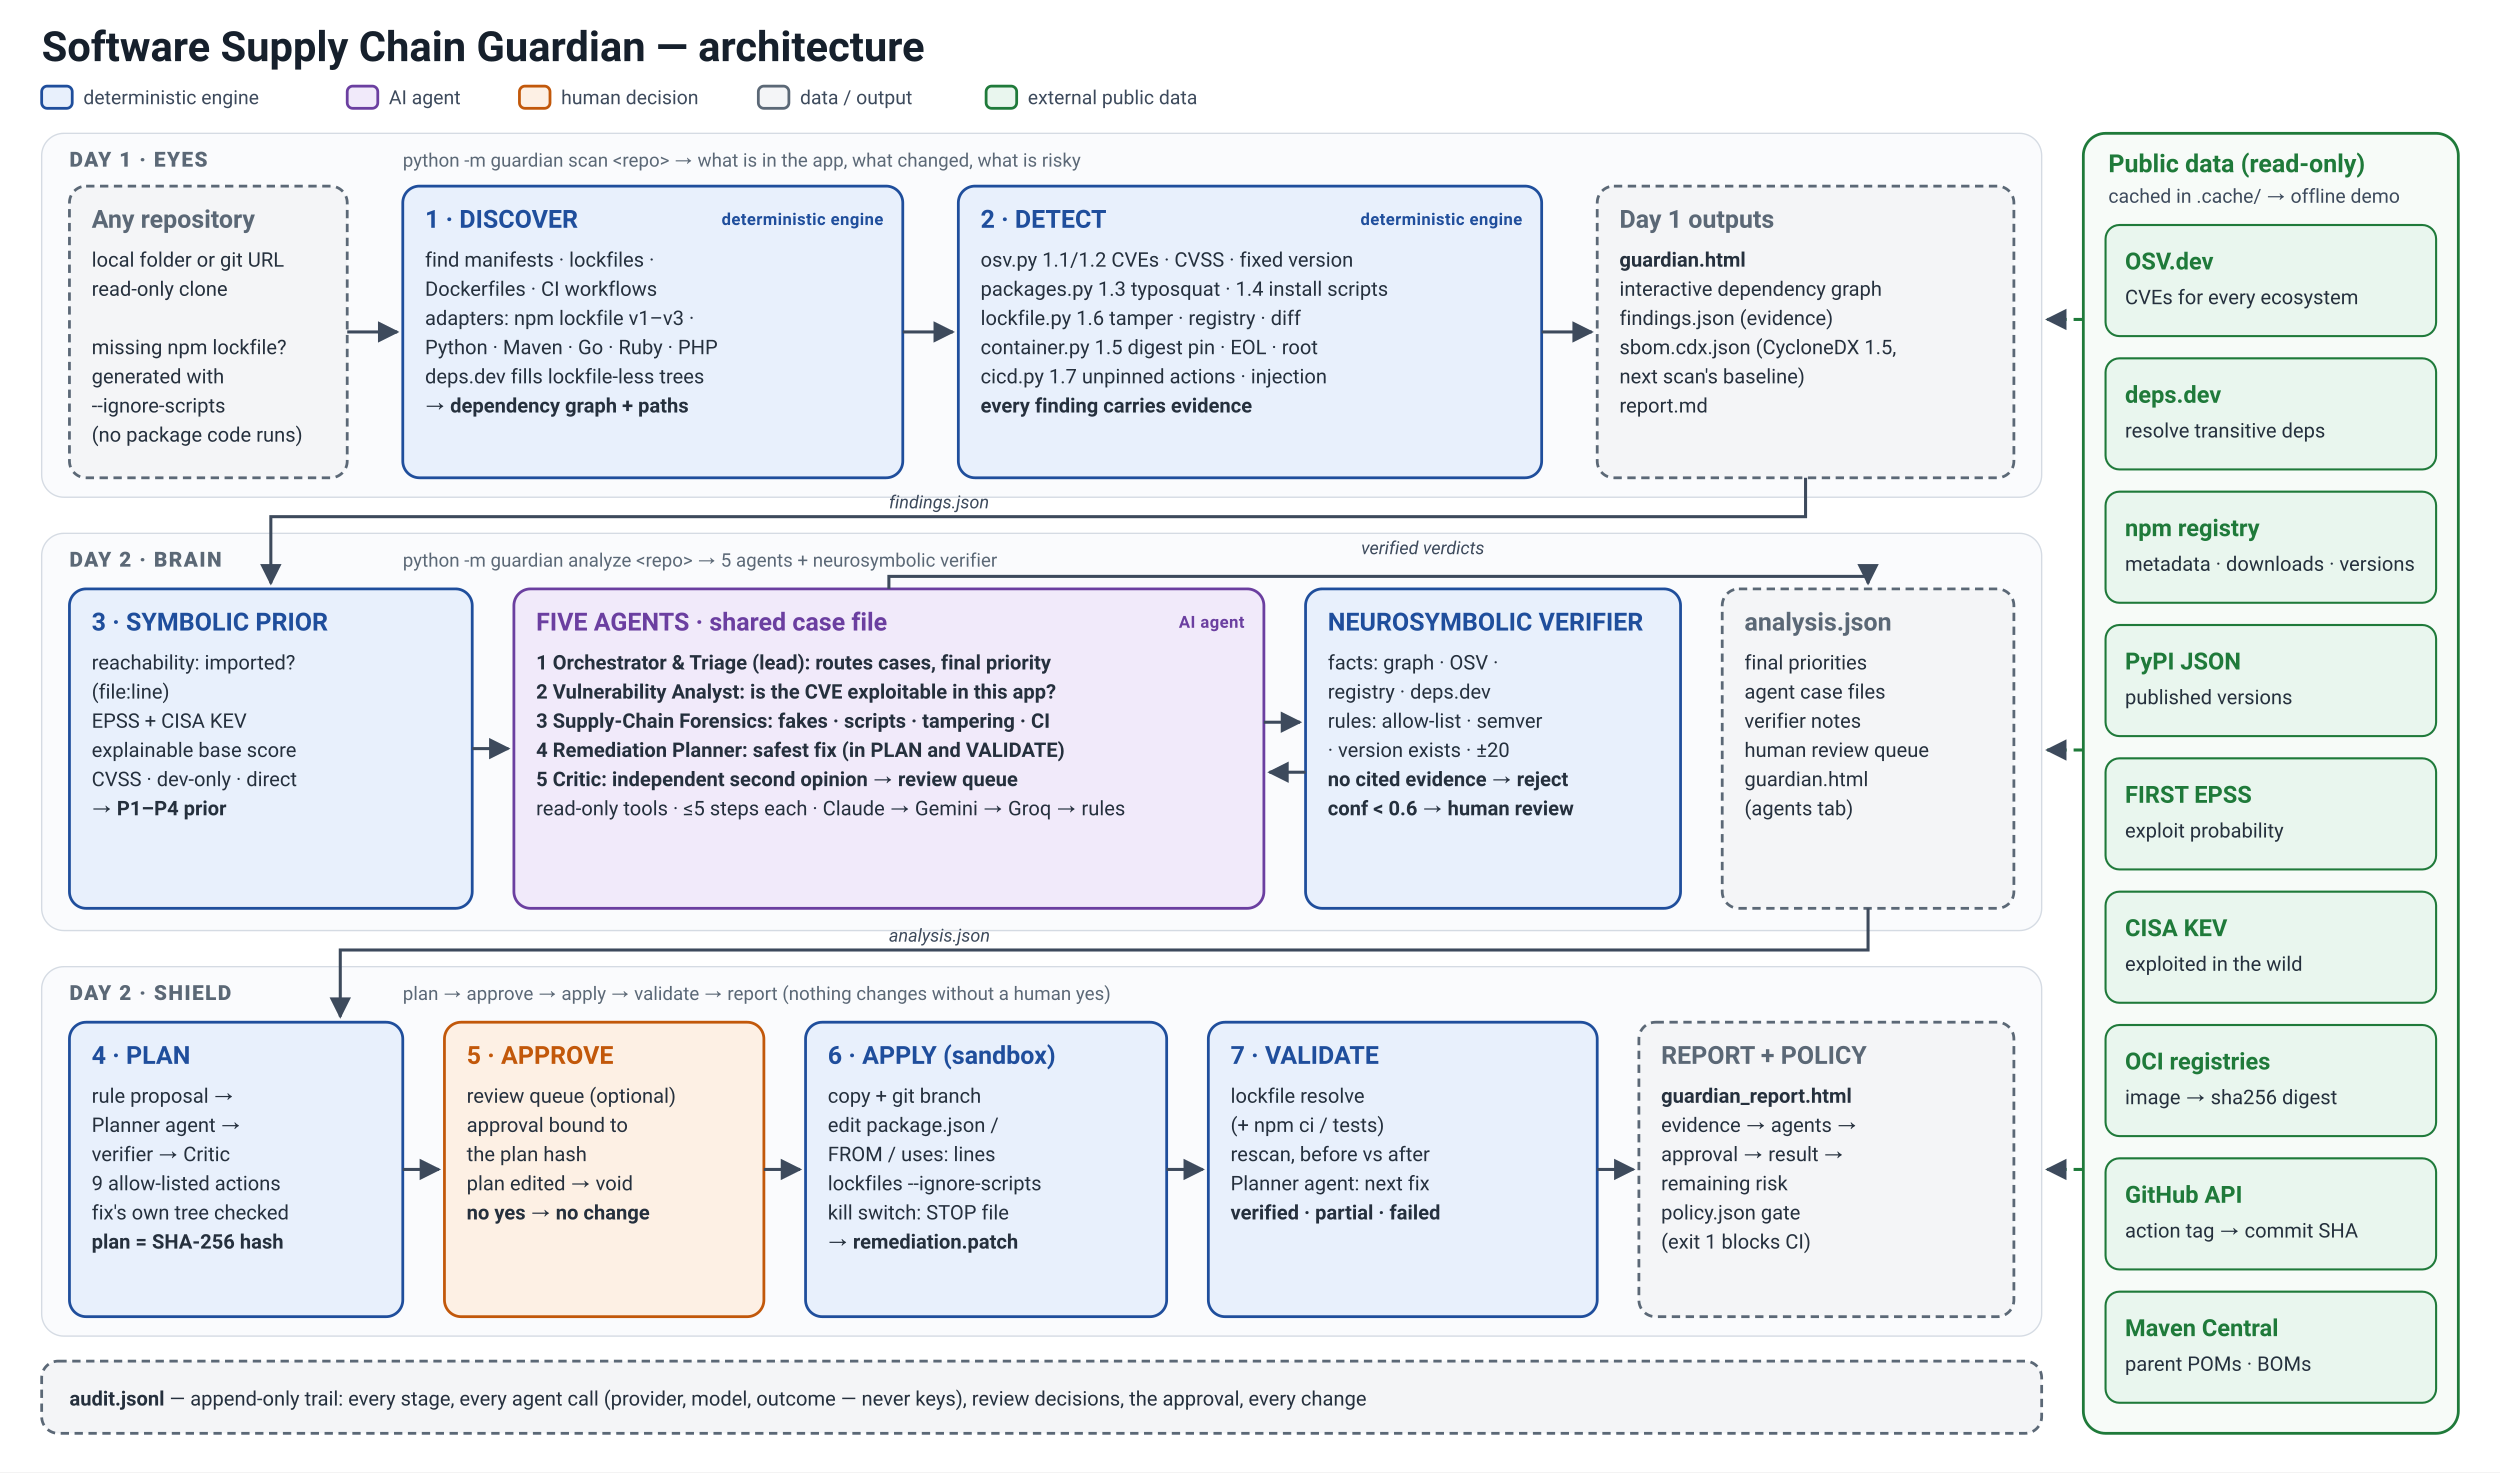
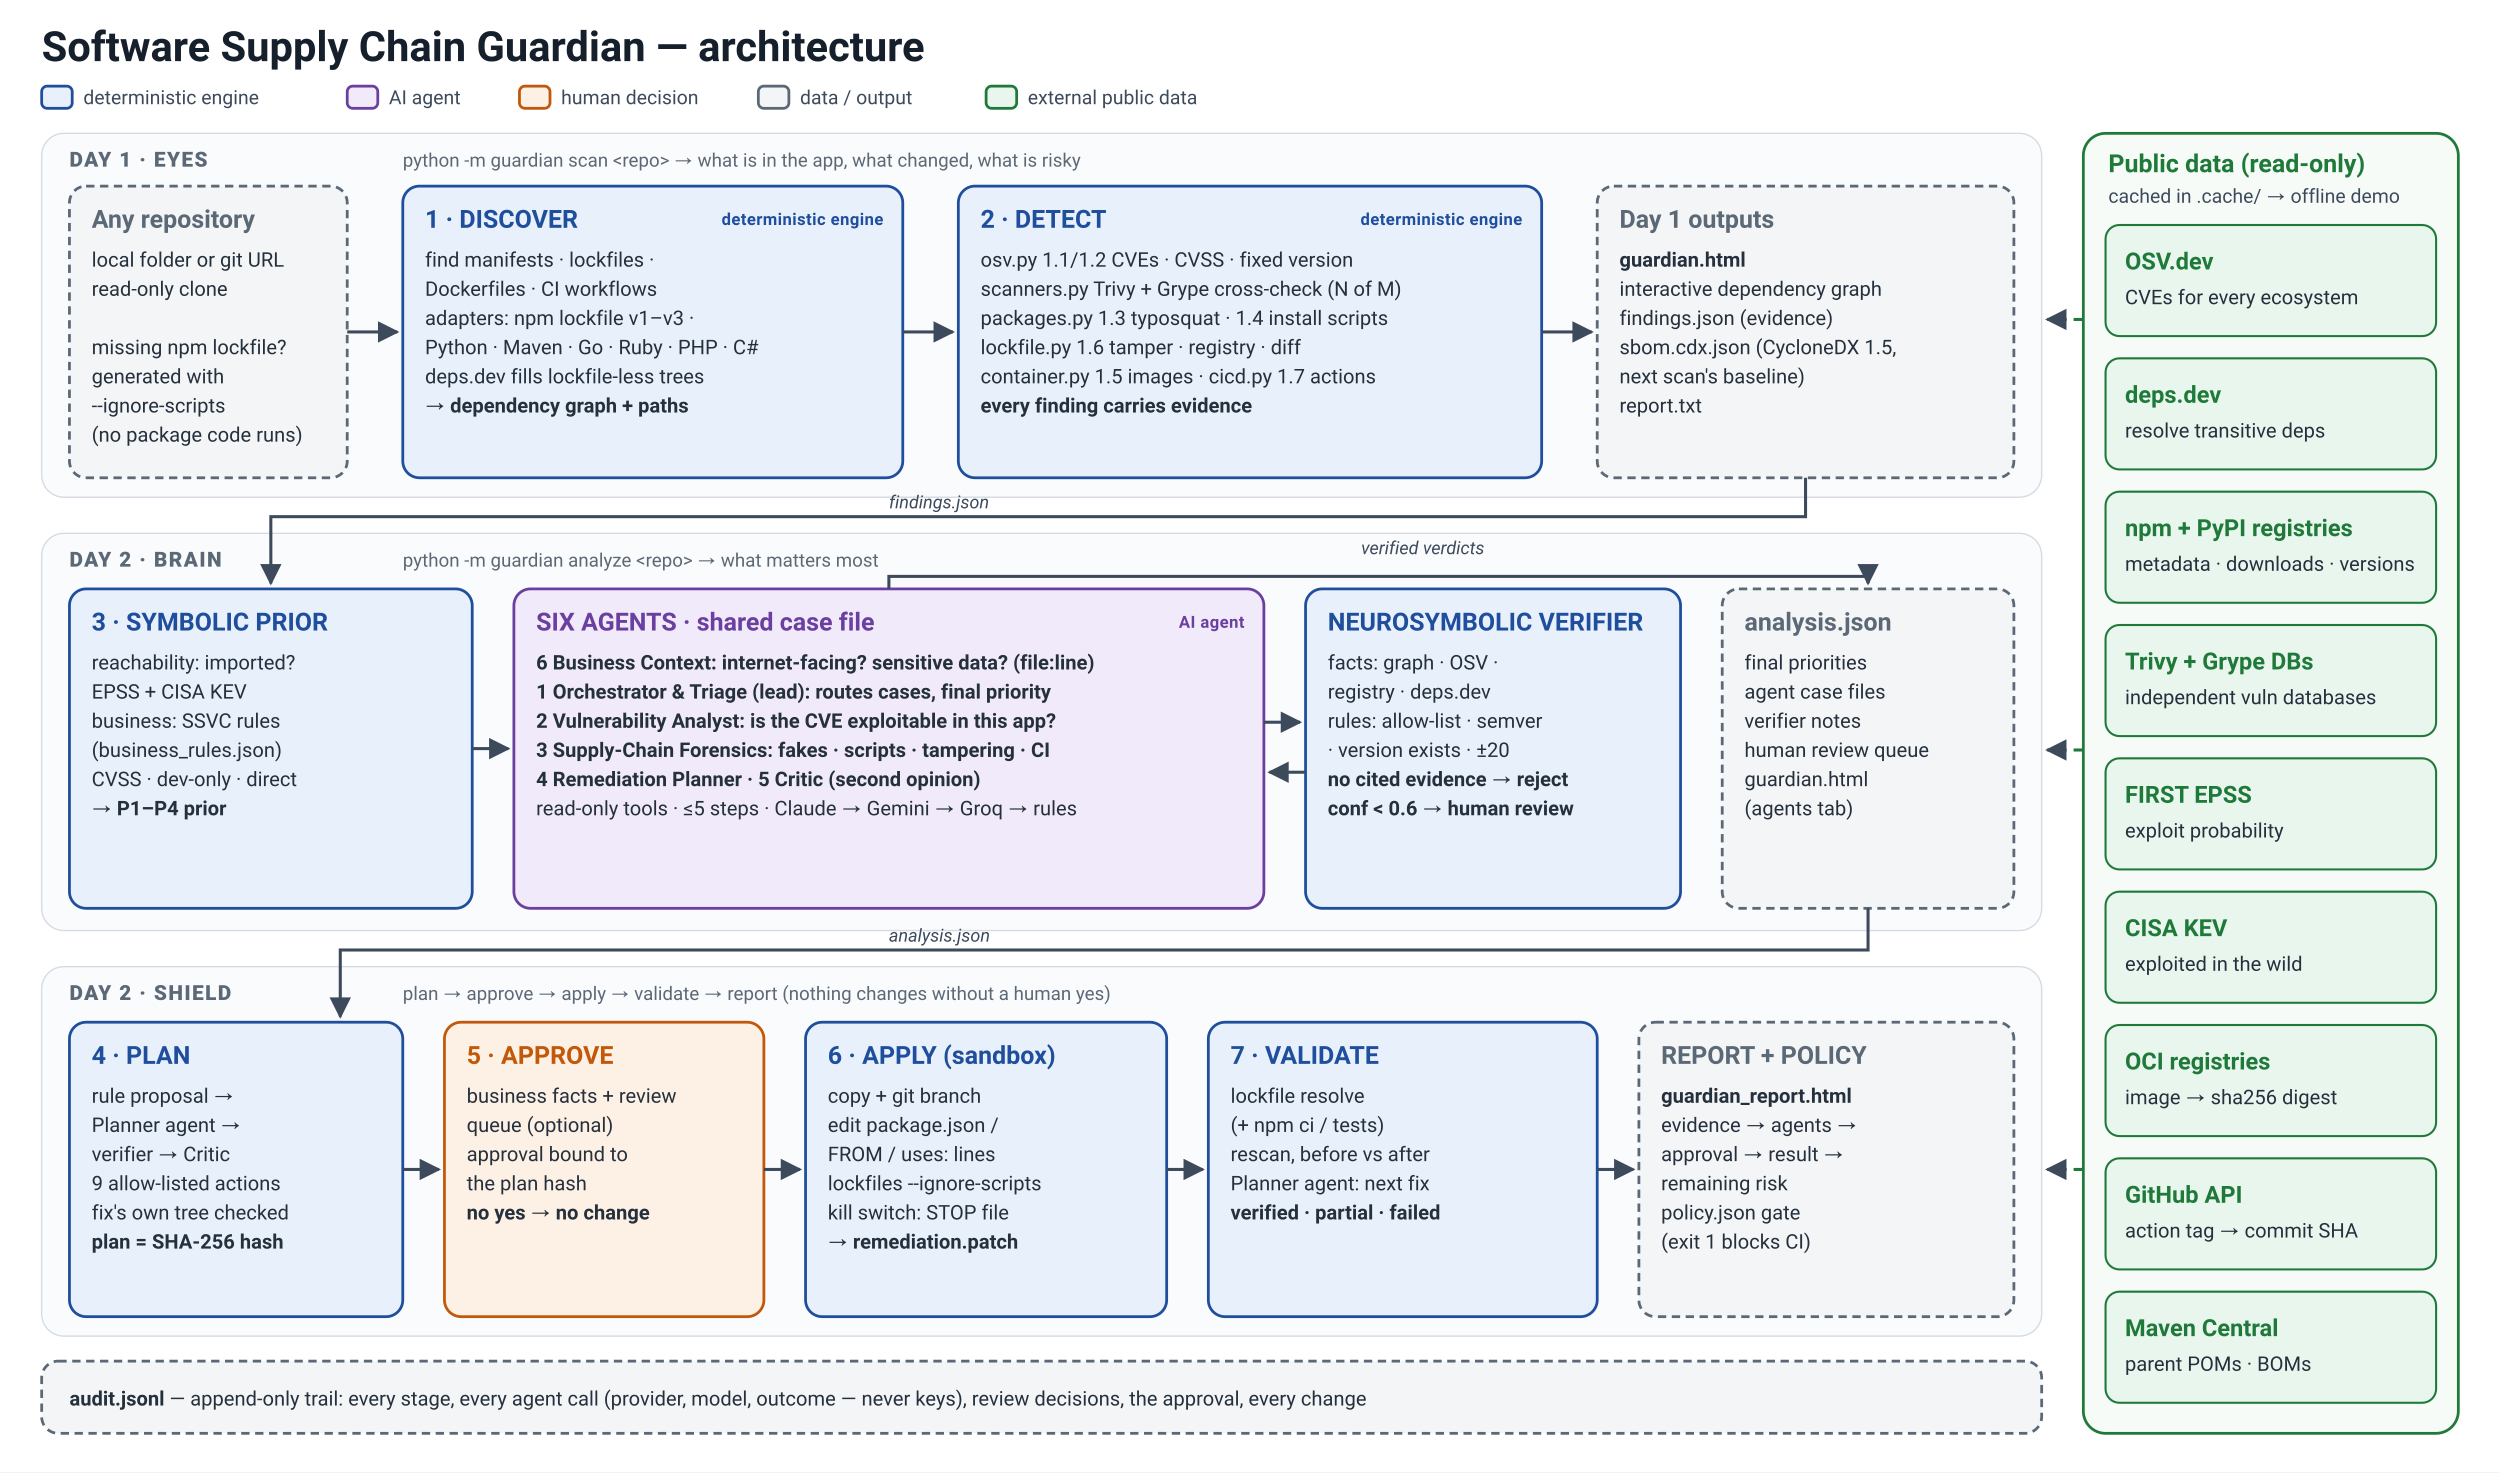
<svg xmlns="http://www.w3.org/2000/svg" viewBox="0 0 1800 1060" width="1800" height="1060" font-family="Segoe UI, Roboto, Helvetica, Arial, sans-serif">
  <defs>
    <marker id="ah" viewBox="0 0 10 10" refX="9" refY="5" markerWidth="7" markerHeight="7" orient="auto-start-reverse">
      <path d="M0 0 L10 5 L0 10 z" fill="#3d4a5c" />
    </marker>
    <style>.h{font-size:30px;font-weight:700;fill:#16202c}.t{font-size:18px;font-weight:700}.t2{font-size:17px;font-weight:700}
.tag{font-size:12px;font-weight:600;letter-spacing:.3px}.l{font-size:14.5px;fill:#25303d}.b{font-weight:700}
.bt{font-size:15px;font-weight:800;fill:#5b6876;letter-spacing:1px}.bs{font-size:13.5px;fill:#5b6876}.lg{font-size:14px;fill:#3d4a5c}
.al{font-size:13px;fill:#3d4a5c;font-style:italic}</style>
  </defs>
  <rect width="1800" height="1060" fill="#ffffff" />
  <text x="30" y="44" class="h">Software Supply Chain Guardian — architecture</text>
  <rect x="30" y="62" width="22" height="16" rx="4" fill="#e8f0fc" stroke="#1f4e9c" stroke-width="2" />
  <text x="60" y="75" class="lg">deterministic engine</text>
  <rect x="250" y="62" width="22" height="16" rx="4" fill="#f1eafa" stroke="#6b3fa0" stroke-width="2" />
  <text x="280" y="75" class="lg">AI agent</text>
  <rect x="374" y="62" width="22" height="16" rx="4" fill="#fdf0e4" stroke="#c2580a" stroke-width="2" />
  <text x="404" y="75" class="lg">human decision</text>
  <rect x="546" y="62" width="22" height="16" rx="4" fill="#f4f5f7" stroke="#5b6876" stroke-width="2" />
  <text x="576" y="75" class="lg">data / output</text>
  <rect x="710" y="62" width="22" height="16" rx="4" fill="#e9f6ee" stroke="#1f7a3a" stroke-width="2" />
  <text x="740" y="75" class="lg">external public data</text>
  <rect x="30" y="96" width="1440" height="262" rx="16" fill="#fafbfd" stroke="#d5dbe3" />
  <text x="50" y="120" class="bt">DAY 1 · EYES</text>
  <text x="290" y="120" class="bs">python -m guardian scan &lt;repo&gt;  →  what is in the app, what changed, what is risky</text>
  <rect x="50" y="134" width="200" height="210" rx="12" fill="#f4f5f7" stroke="#5b6876" stroke-width="2" stroke-dasharray="6 4" />
  <text x="66" y="164" class="t" fill="#5b6876">Any repository</text>
  <text x="66" y="192" class="l">local folder or git URL</text>
  <text x="66" y="213" class="l">read-only clone</text>
  <text x="66" y="234" class="l" />
  <text x="66" y="255" class="l">missing npm lockfile?</text>
  <text x="66" y="276" class="l">generated with</text>
  <text x="66" y="297" class="l">--ignore-scripts</text>
  <text x="66" y="318" class="l">(no package code runs)</text>
  <rect x="290" y="134" width="360" height="210" rx="12" fill="#e8f0fc" stroke="#1f4e9c" stroke-width="2" />
  <text x="306" y="164" class="t" fill="#1f4e9c">1 · DISCOVER</text>
  <text x="636" y="162" class="tag" text-anchor="end" fill="#1f4e9c">deterministic engine</text>
  <text x="306" y="192" class="l">find manifests · lockfiles ·</text>
  <text x="306" y="213" class="l">Dockerfiles · CI workflows</text>
  <text x="306" y="234" class="l">adapters: npm lockfile v1–v3 ·</text>
-   <text x="306" y="255" class="l">Python · Maven · Go · Ruby · PHP</text>
+   <text x="306" y="255" class="l">Python · Maven · Go · Ruby · PHP · C#</text>
  <text x="306" y="276" class="l">deps.dev fills lockfile-less trees</text>
  <text x="306" y="297" class="l b">→ dependency graph + paths</text>
  <rect x="690" y="134" width="420" height="210" rx="12" fill="#e8f0fc" stroke="#1f4e9c" stroke-width="2" />
  <text x="706" y="164" class="t" fill="#1f4e9c">2 · DETECT</text>
  <text x="1096" y="162" class="tag" text-anchor="end" fill="#1f4e9c">deterministic engine</text>
  <text x="706" y="192" class="l">osv.py        1.1/1.2 CVEs · CVSS · fixed version</text>
-   <text x="706" y="213" class="l">packages.py   1.3 typosquat · 1.4 install scripts</text>
-   <text x="706" y="234" class="l">lockfile.py   1.6 tamper · registry · diff</text>
-   <text x="706" y="255" class="l">container.py  1.5 digest pin · EOL · root</text>
-   <text x="706" y="276" class="l">cicd.py       1.7 unpinned actions · injection</text>
+   <text x="706" y="213" class="l">scanners.py   Trivy + Grype cross-check (N of M)</text>
+   <text x="706" y="234" class="l">packages.py   1.3 typosquat · 1.4 install scripts</text>
+   <text x="706" y="255" class="l">lockfile.py   1.6 tamper · registry · diff</text>
+   <text x="706" y="276" class="l">container.py 1.5 images · cicd.py 1.7 actions</text>
  <text x="706" y="297" class="l b">every finding carries evidence</text>
  <rect x="1150" y="134" width="300" height="210" rx="12" fill="#f4f5f7" stroke="#5b6876" stroke-width="2" stroke-dasharray="6 4" />
  <text x="1166" y="164" class="t" fill="#5b6876">Day 1 outputs</text>
  <text x="1166" y="192" class="l b">guardian.html</text>
  <text x="1166" y="213" class="l">interactive dependency graph</text>
  <text x="1166" y="234" class="l">findings.json  (evidence)</text>
  <text x="1166" y="255" class="l">sbom.cdx.json  (CycloneDX 1.5,</text>
  <text x="1166" y="276" class="l">  next scan's baseline)</text>
-   <text x="1166" y="297" class="l">report.md</text>
+   <text x="1166" y="297" class="l">report.txt</text>
  <path d="M250 239 L286 239" fill="none" stroke="#3d4a5c" stroke-width="2.2" marker-end="url(#ah)" />
  <path d="M650 239 L686 239" fill="none" stroke="#3d4a5c" stroke-width="2.2" marker-end="url(#ah)" />
  <path d="M1110 239 L1146 239" fill="none" stroke="#3d4a5c" stroke-width="2.2" marker-end="url(#ah)" />
  <rect x="30" y="384" width="1440" height="286" rx="16" fill="#fafbfd" stroke="#d5dbe3" />
  <text x="50" y="408" class="bt">DAY 2 · BRAIN</text>
-   <text x="290" y="408" class="bs">python -m guardian analyze &lt;repo&gt;  →  5 agents + neurosymbolic verifier</text>
+   <text x="290" y="408" class="bs">python -m guardian analyze &lt;repo&gt;  →  what matters most</text>
  <rect x="50" y="424" width="290" height="230" rx="12" fill="#e8f0fc" stroke="#1f4e9c" stroke-width="2" />
  <text x="66" y="454" class="t" fill="#1f4e9c">3 · SYMBOLIC PRIOR</text>
  <text x="66" y="482" class="l">reachability: imported?</text>
-   <text x="66" y="503" class="l">  (file:line)</text>
-   <text x="66" y="524" class="l">EPSS + CISA KEV</text>
-   <text x="66" y="545" class="l">explainable base score</text>
+   <text x="66" y="503" class="l">EPSS + CISA KEV</text>
+   <text x="66" y="524" class="l">business: SSVC rules</text>
+   <text x="66" y="545" class="l">  (business_rules.json)</text>
  <text x="66" y="566" class="l">CVSS · dev-only · direct</text>
  <text x="66" y="587" class="l b">→ P1–P4 prior</text>
  <rect x="370" y="424" width="540" height="230" rx="12" fill="#f1eafa" stroke="#6b3fa0" stroke-width="2" />
-   <text x="386" y="454" class="t" fill="#6b3fa0">FIVE AGENTS · shared case file</text>
+   <text x="386" y="454" class="t" fill="#6b3fa0">SIX AGENTS · shared case file</text>
  <text x="896" y="452" class="tag" text-anchor="end" fill="#6b3fa0">AI agent</text>
-   <text x="386" y="482" class="l b">1 Orchestrator &amp; Triage (lead): routes cases, final priority</text>
-   <text x="386" y="503" class="l b">2 Vulnerability Analyst: is the CVE exploitable in this app?</text>
-   <text x="386" y="524" class="l b">3 Supply-Chain Forensics: fakes · scripts · tampering · CI</text>
-   <text x="386" y="545" class="l b">4 Remediation Planner: safest fix (in PLAN and VALIDATE)</text>
-   <text x="386" y="566" class="l b">5 Critic: independent second opinion → review queue</text>
-   <text x="386" y="587" class="l">read-only tools · ≤5 steps each · Claude → Gemini → Groq → rules</text>
+   <text x="386" y="482" class="l b">6 Business Context: internet-facing? sensitive data? (file:line)</text>
+   <text x="386" y="503" class="l b">1 Orchestrator &amp; Triage (lead): routes cases, final priority</text>
+   <text x="386" y="524" class="l b">2 Vulnerability Analyst: is the CVE exploitable in this app?</text>
+   <text x="386" y="545" class="l b">3 Supply-Chain Forensics: fakes · scripts · tampering · CI</text>
+   <text x="386" y="566" class="l b">4 Remediation Planner · 5 Critic (second opinion)</text>
+   <text x="386" y="587" class="l">read-only tools · ≤5 steps · Claude → Gemini → Groq → rules</text>
  <rect x="940" y="424" width="270" height="230" rx="12" fill="#e8f0fc" stroke="#1f4e9c" stroke-width="2" />
  <text x="956" y="454" class="t" fill="#1f4e9c">NEUROSYMBOLIC VERIFIER</text>
  <text x="956" y="482" class="l">facts: graph · OSV ·</text>
  <text x="956" y="503" class="l">registry · deps.dev</text>
  <text x="956" y="524" class="l">rules: allow-list · semver</text>
  <text x="956" y="545" class="l">· version exists · ±20</text>
  <text x="956" y="566" class="l b">no cited evidence → reject</text>
  <text x="956" y="587" class="l b">conf &lt; 0.6 → human review</text>
  <rect x="1240" y="424" width="210" height="230" rx="12" fill="#f4f5f7" stroke="#5b6876" stroke-width="2" stroke-dasharray="6 4" />
  <text x="1256" y="454" class="t" fill="#5b6876">analysis.json</text>
  <text x="1256" y="482" class="l">final priorities</text>
  <text x="1256" y="503" class="l">agent case files</text>
  <text x="1256" y="524" class="l">verifier notes</text>
  <text x="1256" y="545" class="l">human review queue</text>
  <text x="1256" y="566" class="l">guardian.html</text>
  <text x="1256" y="587" class="l">(agents tab)</text>
  <path d="M1300 344 L1300 372 L195 372 L195 420" fill="none" stroke="#3d4a5c" stroke-width="2.2" marker-end="url(#ah)" />
  <text x="640" y="366" class="al">findings.json</text>
  <path d="M340 539 L366 539" fill="none" stroke="#3d4a5c" stroke-width="2.2" marker-end="url(#ah)" />
  <path d="M910 520 L936 520" fill="none" stroke="#3d4a5c" stroke-width="2.2" marker-end="url(#ah)" />
  <path d="M940 556 L914 556" fill="none" stroke="#3d4a5c" stroke-width="2.2" marker-end="url(#ah)" />
  <path d="M640 424 L640 415 L1345 415 L1345 420" fill="none" stroke="#3d4a5c" stroke-width="2.2" marker-end="url(#ah)" />
  <text x="980" y="399" class="al">verified verdicts</text>
  <rect x="30" y="696" width="1440" height="266" rx="16" fill="#fafbfd" stroke="#d5dbe3" />
  <text x="50" y="720" class="bt">DAY 2 · SHIELD</text>
  <text x="290" y="720" class="bs">plan → approve → apply → validate → report   (nothing changes without a human yes)</text>
  <rect x="50" y="736" width="240" height="212" rx="12" fill="#e8f0fc" stroke="#1f4e9c" stroke-width="2" />
  <text x="66" y="766" class="t" fill="#1f4e9c">4 · PLAN</text>
  <text x="66" y="794" class="l">rule proposal →</text>
  <text x="66" y="815" class="l">Planner agent →</text>
  <text x="66" y="836" class="l">verifier → Critic</text>
  <text x="66" y="857" class="l">9 allow-listed actions</text>
  <text x="66" y="878" class="l">fix's own tree checked</text>
  <text x="66" y="899" class="l b">plan = SHA-256 hash</text>
  <rect x="320" y="736" width="230" height="212" rx="12" fill="#fdf0e4" stroke="#c2580a" stroke-width="2" />
  <text x="336" y="766" class="t" fill="#c2580a">5 · APPROVE</text>
-   <text x="336" y="794" class="l">review queue (optional)</text>
-   <text x="336" y="815" class="l">approval bound to</text>
-   <text x="336" y="836" class="l">the plan hash</text>
-   <text x="336" y="857" class="l">plan edited → void</text>
+   <text x="336" y="794" class="l">business facts + review</text>
+   <text x="336" y="815" class="l">queue (optional)</text>
+   <text x="336" y="836" class="l">approval bound to</text>
+   <text x="336" y="857" class="l">the plan hash</text>
  <text x="336" y="878" class="l b">no yes → no change</text>
  <rect x="580" y="736" width="260" height="212" rx="12" fill="#e8f0fc" stroke="#1f4e9c" stroke-width="2" />
  <text x="596" y="766" class="t" fill="#1f4e9c">6 · APPLY (sandbox)</text>
  <text x="596" y="794" class="l">copy + git branch</text>
  <text x="596" y="815" class="l">edit package.json /</text>
  <text x="596" y="836" class="l">FROM / uses: lines</text>
  <text x="596" y="857" class="l">lockfiles --ignore-scripts</text>
  <text x="596" y="878" class="l">kill switch: STOP file</text>
  <text x="596" y="899" class="l b">→ remediation.patch</text>
  <rect x="870" y="736" width="280" height="212" rx="12" fill="#e8f0fc" stroke="#1f4e9c" stroke-width="2" />
  <text x="886" y="766" class="t" fill="#1f4e9c">7 · VALIDATE</text>
  <text x="886" y="794" class="l">lockfile resolve</text>
  <text x="886" y="815" class="l">(+ npm ci / tests)</text>
  <text x="886" y="836" class="l">rescan, before vs after</text>
  <text x="886" y="857" class="l">Planner agent: next fix</text>
  <text x="886" y="878" class="l b">verified · partial · failed</text>
  <rect x="1180" y="736" width="270" height="212" rx="12" fill="#f4f5f7" stroke="#5b6876" stroke-width="2" stroke-dasharray="6 4" />
  <text x="1196" y="766" class="t" fill="#5b6876">REPORT + POLICY</text>
  <text x="1196" y="794" class="l b">guardian_report.html</text>
  <text x="1196" y="815" class="l">evidence → agents →</text>
  <text x="1196" y="836" class="l">approval → result →</text>
  <text x="1196" y="857" class="l">remaining risk</text>
  <text x="1196" y="878" class="l">policy.json gate</text>
  <text x="1196" y="899" class="l">(exit 1 blocks CI)</text>
  <path d="M1345 654 L1345 684 L245 684 L245 732" fill="none" stroke="#3d4a5c" stroke-width="2.2" marker-end="url(#ah)" />
  <text x="640" y="678" class="al">analysis.json</text>
  <path d="M290 842 L316 842" fill="none" stroke="#3d4a5c" stroke-width="2.2" marker-end="url(#ah)" />
  <path d="M550 842 L576 842" fill="none" stroke="#3d4a5c" stroke-width="2.2" marker-end="url(#ah)" />
  <path d="M840 842 L866 842" fill="none" stroke="#3d4a5c" stroke-width="2.2" marker-end="url(#ah)" />
  <path d="M1150 842 L1176 842" fill="none" stroke="#3d4a5c" stroke-width="2.2" marker-end="url(#ah)" />
  <rect x="30" y="980" width="1440" height="52" rx="12" fill="#f4f5f7" stroke="#5b6876" stroke-dasharray="6 4" stroke-width="2" />
  <text x="50" y="1012" class="l">
    <tspan class="b">audit.jsonl</tspan> — append-only trail: every stage, every agent call (provider, model, outcome — never keys), review decisions, the approval, every change</text>
  <rect x="1500" y="96" width="270" height="936" rx="16" fill="#f7fbf8" stroke="#1f7a3a" stroke-width="2" />
  <text x="1518" y="124" class="t" fill="#1f7a3a">Public data (read-only)</text>
  <text x="1518" y="146" class="lg">cached in .cache/ → offline demo</text>
  <rect x="1516" y="162" width="238" height="80" rx="10" fill="#e9f6ee" stroke="#1f7a3a" stroke-width="1.5" />
  <text x="1530" y="194" class="t2" fill="#1f7a3a">OSV.dev</text>
  <text x="1530" y="219" class="l">CVEs for every ecosystem</text>
  <rect x="1516" y="258" width="238" height="80" rx="10" fill="#e9f6ee" stroke="#1f7a3a" stroke-width="1.5" />
  <text x="1530" y="290" class="t2" fill="#1f7a3a">deps.dev</text>
  <text x="1530" y="315" class="l">resolve transitive deps</text>
  <rect x="1516" y="354" width="238" height="80" rx="10" fill="#e9f6ee" stroke="#1f7a3a" stroke-width="1.5" />
-   <text x="1530" y="386" class="t2" fill="#1f7a3a">npm registry</text>
+   <text x="1530" y="386" class="t2" fill="#1f7a3a">npm + PyPI registries</text>
  <text x="1530" y="411" class="l">metadata · downloads · versions</text>
  <rect x="1516" y="450" width="238" height="80" rx="10" fill="#e9f6ee" stroke="#1f7a3a" stroke-width="1.5" />
-   <text x="1530" y="482" class="t2" fill="#1f7a3a">PyPI JSON</text>
-   <text x="1530" y="507" class="l">published versions</text>
+   <text x="1530" y="482" class="t2" fill="#1f7a3a">Trivy + Grype DBs</text>
+   <text x="1530" y="507" class="l">independent vuln databases</text>
  <rect x="1516" y="546" width="238" height="80" rx="10" fill="#e9f6ee" stroke="#1f7a3a" stroke-width="1.5" />
  <text x="1530" y="578" class="t2" fill="#1f7a3a">FIRST EPSS</text>
  <text x="1530" y="603" class="l">exploit probability</text>
  <rect x="1516" y="642" width="238" height="80" rx="10" fill="#e9f6ee" stroke="#1f7a3a" stroke-width="1.5" />
  <text x="1530" y="674" class="t2" fill="#1f7a3a">CISA KEV</text>
  <text x="1530" y="699" class="l">exploited in the wild</text>
  <rect x="1516" y="738" width="238" height="80" rx="10" fill="#e9f6ee" stroke="#1f7a3a" stroke-width="1.5" />
  <text x="1530" y="770" class="t2" fill="#1f7a3a">OCI registries</text>
  <text x="1530" y="795" class="l">image → sha256 digest</text>
  <rect x="1516" y="834" width="238" height="80" rx="10" fill="#e9f6ee" stroke="#1f7a3a" stroke-width="1.5" />
  <text x="1530" y="866" class="t2" fill="#1f7a3a">GitHub API</text>
  <text x="1530" y="891" class="l">action tag → commit SHA</text>
  <rect x="1516" y="930" width="238" height="80" rx="10" fill="#e9f6ee" stroke="#1f7a3a" stroke-width="1.5" />
  <text x="1530" y="962" class="t2" fill="#1f7a3a">Maven Central</text>
  <text x="1530" y="987" class="l">parent POMs · BOMs</text>
  <path d="M1500 230 L1474 230" fill="none" stroke="#1f7a3a" stroke-width="2.2" stroke-dasharray="7 5" marker-end="url(#ah)" />
  <path d="M1500 540 L1474 540" fill="none" stroke="#1f7a3a" stroke-width="2.2" stroke-dasharray="7 5" marker-end="url(#ah)" />
  <path d="M1500 842 L1474 842" fill="none" stroke="#1f7a3a" stroke-width="2.2" stroke-dasharray="7 5" marker-end="url(#ah)" />
</svg>
